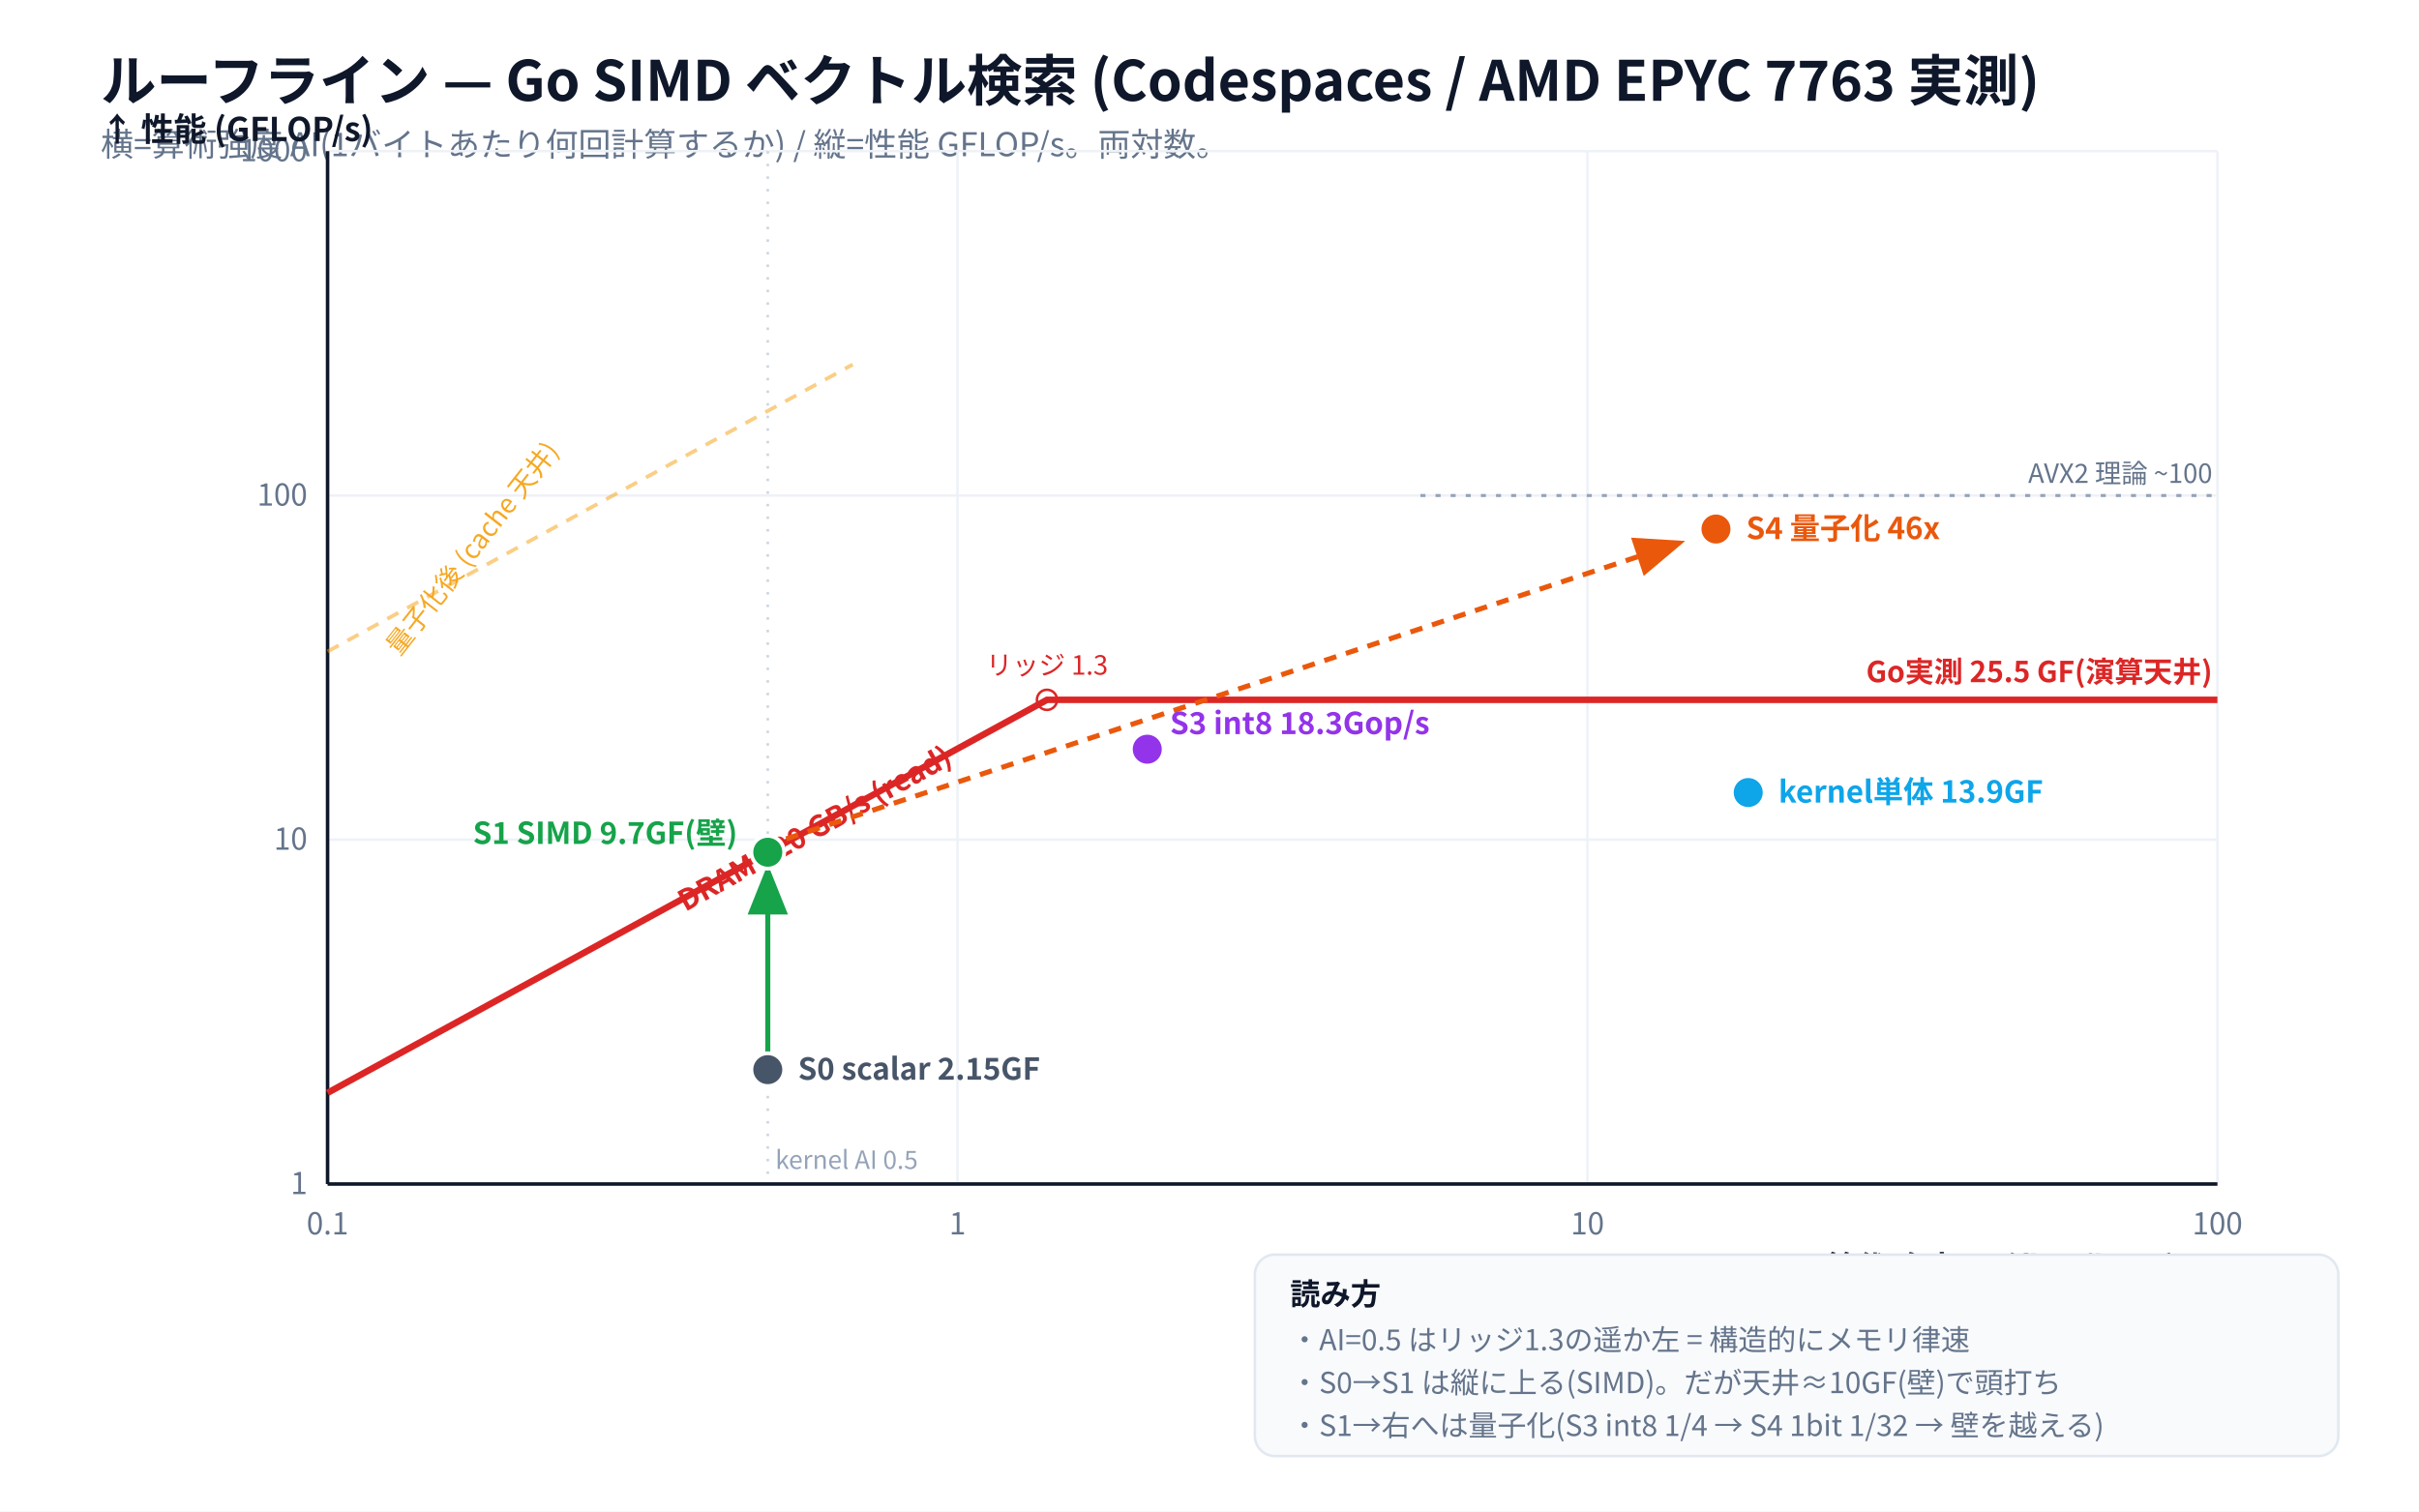
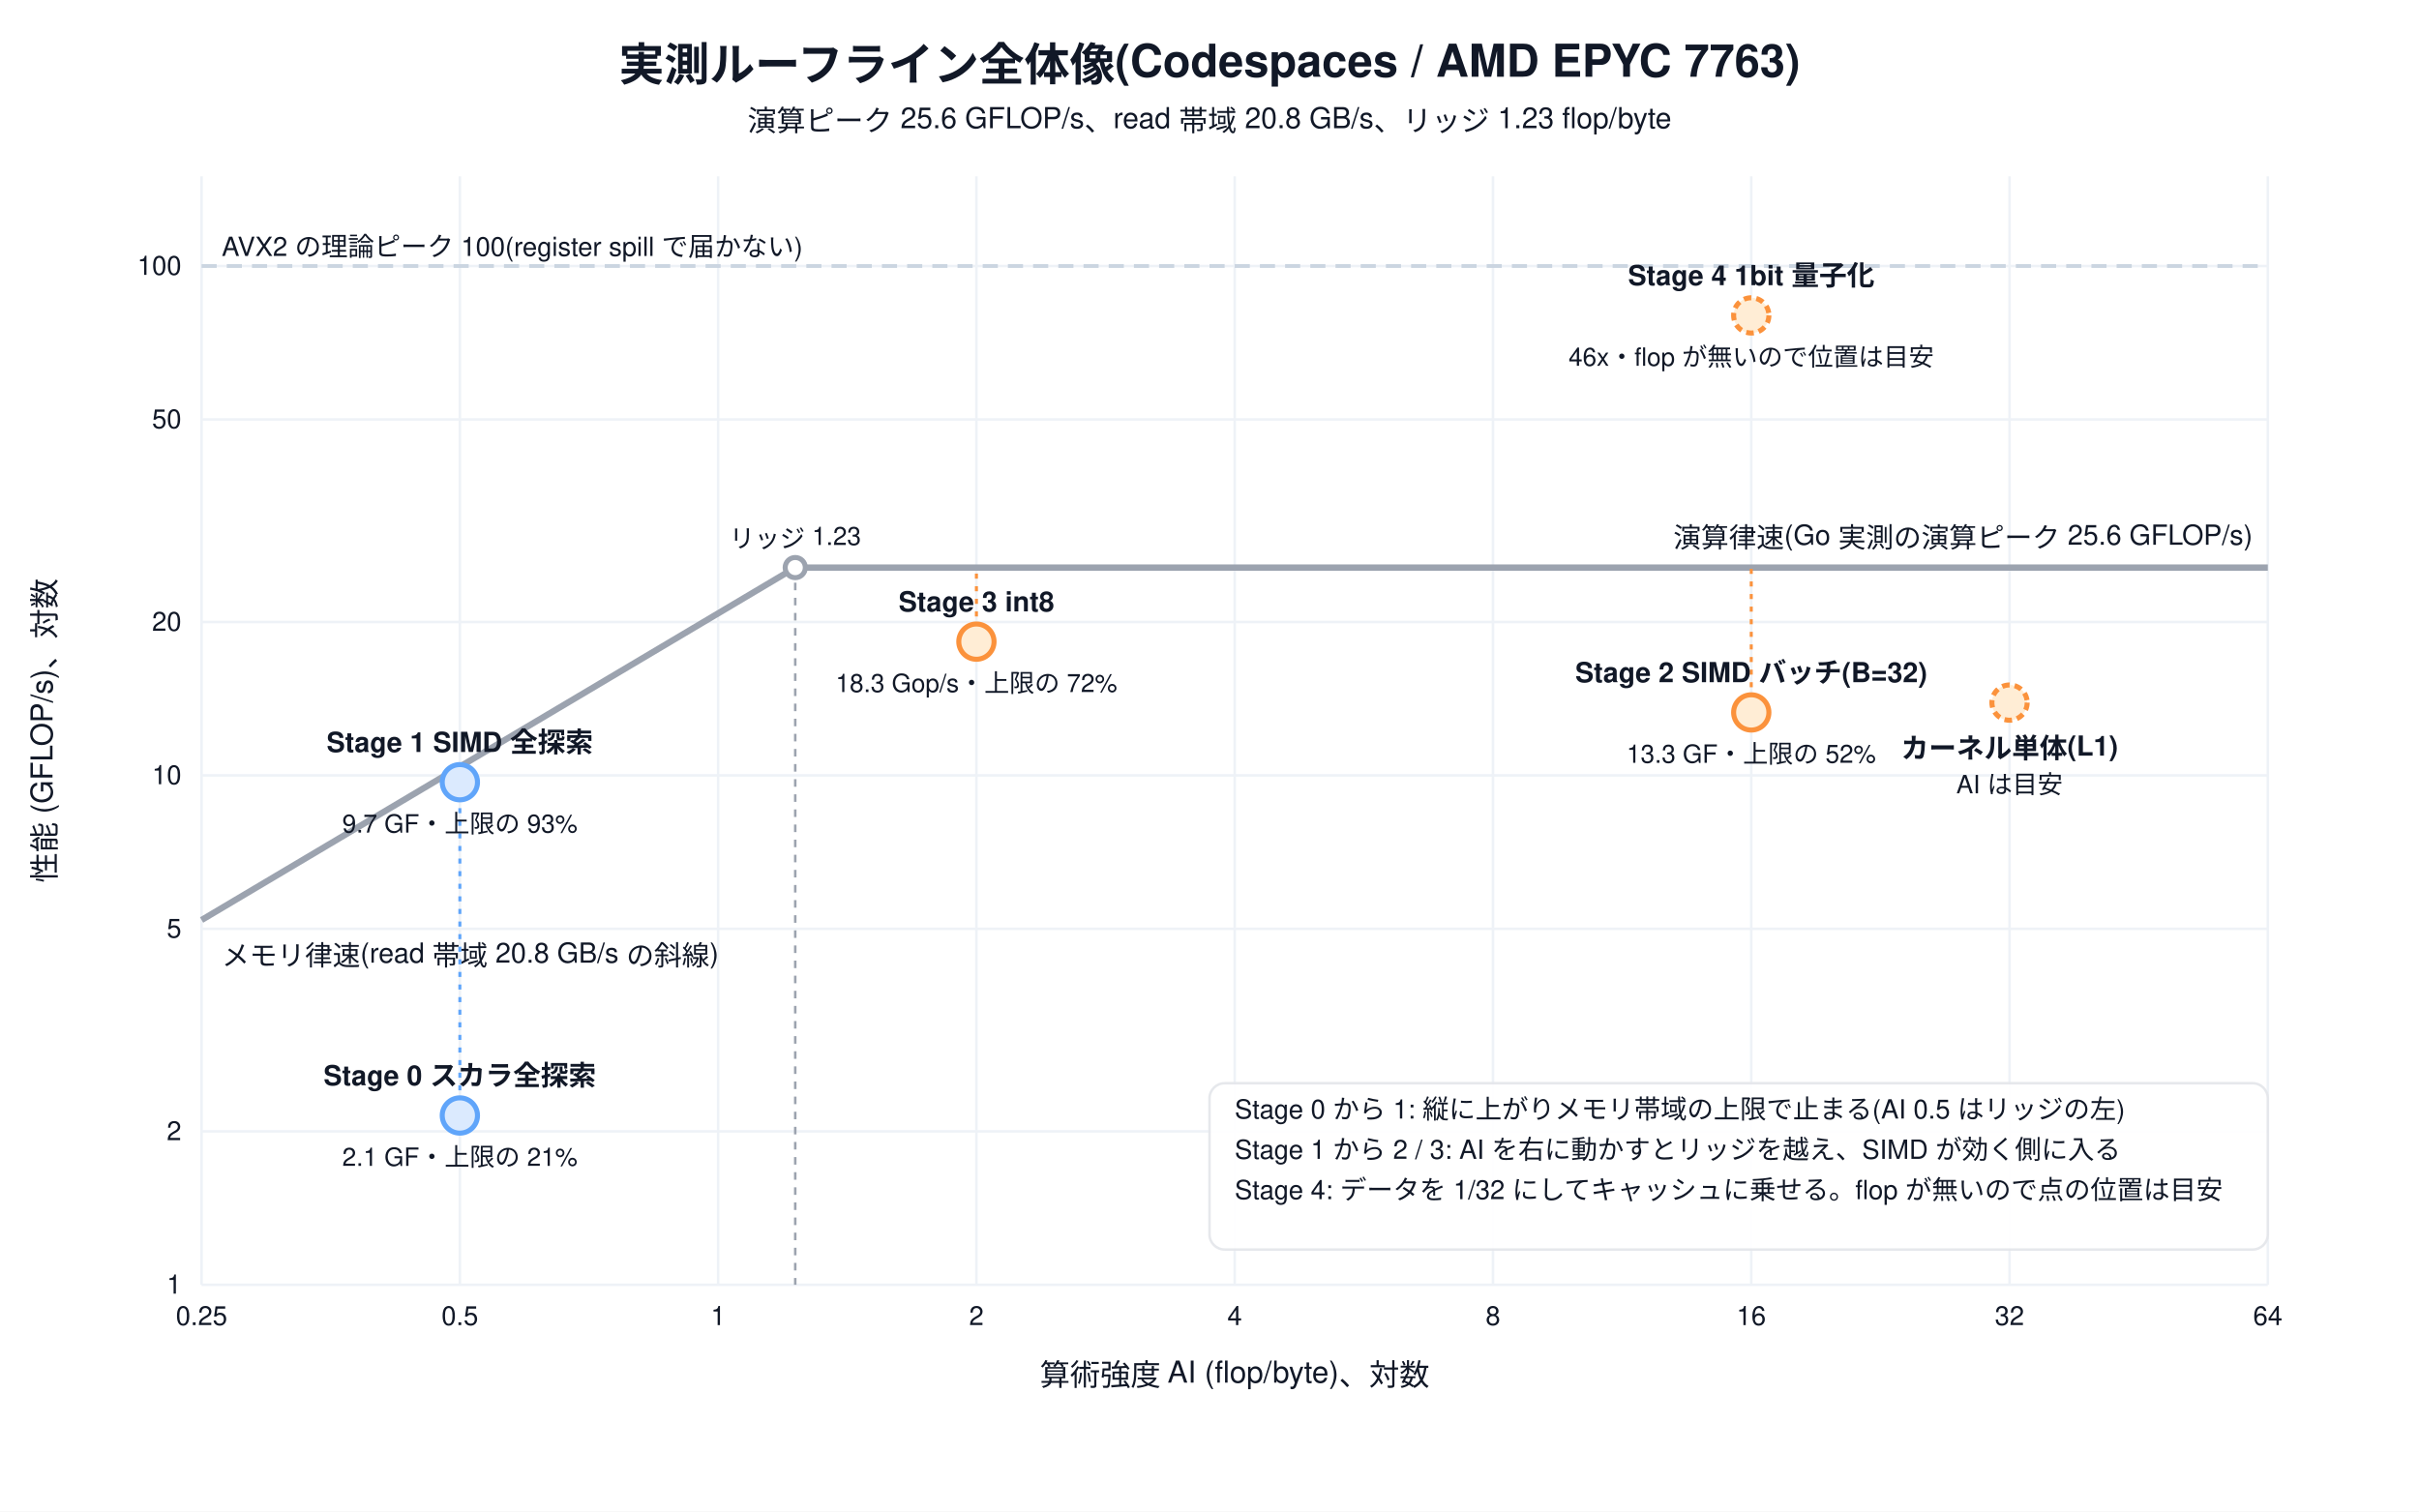
- <svg xmlns="http://www.w3.org/2000/svg" viewBox="0 0 960 600" font-family="'Hiragino Sans','Noto Sans CJK JP',sans-serif">
-   <style>.t{fill:#0f172a}.m{fill:#64748b}</style>
-   <defs>
-     <marker id="ar" markerWidth="10" markerHeight="8" refX="8" refY="4" orient="auto">
-       <polygon points="0 0,10 4,0 8" fill="#16a34a" />
-     </marker>
-     <marker id="ao" markerWidth="10" markerHeight="8" refX="8" refY="4" orient="auto">
-       <polygon points="0 0,10 4,0 8" fill="#ea580c" />
-     </marker>
-   </defs>
+ <svg xmlns="http://www.w3.org/2000/svg" viewBox="0 0 960 600">
+   <style>text{font-family:'Helvetica Neue',Helvetica,Arial,'Hiragino Sans','Hiragino Kaku Gothic ProN',sans-serif;fill:#111827}</style>
  <rect width="960" height="600" fill="#ffffff" />
-   <text x="40" y="40" font-size="22" font-weight="700" class="t">ルーフライン — Go SIMD ベクトル検索 (Codespaces / AMD EPYC 7763 実測)</text>
-   <text x="40" y="62" font-size="13" class="m">横=算術強度 AI(1バイトあたり何回計算するか) / 縦=性能 GFLOP/s。両対数。</text>
-   <line x1="130.0" y1="60" x2="130.0" y2="470" stroke="#eef2f7" />
-   <text x="130.0" y="490" font-size="12" class="m" text-anchor="middle">0.1</text>
-   <line x1="380.0" y1="60" x2="380.0" y2="470" stroke="#eef2f7" />
-   <text x="380.0" y="490" font-size="12" class="m" text-anchor="middle">1</text>
-   <line x1="630.0" y1="60" x2="630.0" y2="470" stroke="#eef2f7" />
-   <text x="630.0" y="490" font-size="12" class="m" text-anchor="middle">10</text>
-   <line x1="880.0" y1="60" x2="880.0" y2="470" stroke="#eef2f7" />
-   <text x="880.0" y="490" font-size="12" class="m" text-anchor="middle">100</text>
-   <line x1="130" y1="470.0" x2="880" y2="470.0" stroke="#eef2f7" />
-   <text x="122" y="474.0" font-size="12" class="m" text-anchor="end">1</text>
-   <line x1="130" y1="333.3" x2="880" y2="333.3" stroke="#eef2f7" />
-   <text x="122" y="337.3" font-size="12" class="m" text-anchor="end">10</text>
-   <line x1="130" y1="196.7" x2="880" y2="196.7" stroke="#eef2f7" />
-   <text x="122" y="200.7" font-size="12" class="m" text-anchor="end">100</text>
-   <line x1="130" y1="60.0" x2="880" y2="60.0" stroke="#eef2f7" />
-   <text x="122" y="64.0" font-size="12" class="m" text-anchor="end">1000</text>
-   <line x1="130" y1="470" x2="880" y2="470" stroke="#0f172a" stroke-width="1.4" />
-   <line x1="130" y1="60" x2="130" y2="470" stroke="#0f172a" stroke-width="1.4" />
-   <text x="880" y="508" font-size="13" font-weight="600" class="t" text-anchor="end">算術強度 AI (flop/byte) →</text>
-   <text x="40" y="56" font-size="13" font-weight="600" class="t">↑ 性能 (GFLOP/s)</text>
-   <path d="M 130.0 258.6 L 338.4 144.7" stroke="#f59e0b" stroke-width="1.5" stroke-dasharray="5 4" fill="none" opacity="0.5" />
-   <text x="158.5" y="260.7" font-size="10.5" fill="#f59e0b" opacity="0.9" transform="rotate(-52 158.5 260.7)">量子化後 (cache 天井)</text>
-   <line x1="563.7" y1="196.7" x2="880.0" y2="196.7" stroke="#94a3b8" stroke-width="1.2" stroke-dasharray="2 4" />
-   <text x="878.0" y="191.7" font-size="10.5" fill="#64748b" text-anchor="end">AVX2 理論 ~100</text>
-   <path d="M 130.0 433.8 L 415.5 277.8 L 880.0 277.8" stroke="#dc2626" stroke-width="2.6" fill="none" />
-   <text x="272.0" y="362.0" font-size="11.5" fill="#dc2626" font-weight="600" transform="rotate(-29 272 362)">DRAM ~20 GB/s (read)</text>
-   <text x="878.0" y="270.8" font-size="11.5" fill="#dc2626" font-weight="600" text-anchor="end">Go実測 25.5 GF(演算天井)</text>
-   <circle cx="415.5" cy="277.8" r="4" fill="none" stroke="#dc2626" />
-   <text x="415.5" y="267.8" font-size="10.5" fill="#dc2626" text-anchor="middle">リッジ 1.3</text>
-   <line x1="304.7" y1="60" x2="304.7" y2="470" stroke="#cbd5e1" stroke-width="1" stroke-dasharray="1 4" />
-   <text x="307.7" y="464" font-size="10" fill="#94a3b8">kernel AI 0.5</text>
-   <line x1="304.7" y1="418.0" x2="304.7" y2="347.0" stroke="#16a34a" stroke-width="2" marker-end="url(#ar)" />
-   <line x1="312.0" y1="333.0" x2="665.0" y2="216.0" stroke="#ea580c" stroke-width="2" stroke-dasharray="5 4" marker-end="url(#ao)" />
-   <circle cx="304.7" cy="424.6" r="6.5" fill="#475569" stroke="#fff" stroke-width="1.5" />
-   <text x="316.7" y="428.6" font-size="12" font-weight="700" fill="#475569" text-anchor="start">S0 scalar 2.15GF</text>
-   <circle cx="304.7" cy="338.3" r="6.5" fill="#16a34a" stroke="#fff" stroke-width="1.5" />
-   <text x="292.7" y="335.0" font-size="12" font-weight="700" fill="#16a34a" text-anchor="end">S1 SIMD 9.7GF(壁)</text>
-   <circle cx="693.8" cy="314.6" r="6.5" fill="#0ea5e9" stroke="#fff" stroke-width="1.5" />
-   <text x="705.8" y="318.6" font-size="12" font-weight="700" fill="#0ea5e9" text-anchor="start">kernel単体 13.9GF</text>
-   <circle cx="455.3" cy="297.4" r="6.5" fill="#9333ea" stroke="#fff" stroke-width="1.5" />
-   <text x="464.3" y="291.4" font-size="12" font-weight="700" fill="#9333ea" text-anchor="start">S3 int8 18.3Gop/s</text>
-   <circle cx="681.0" cy="210.0" r="6.5" fill="#ea580c" stroke="#fff" stroke-width="1.5" />
-   <text x="693.0" y="214.0" font-size="12" font-weight="700" fill="#ea580c" text-anchor="start">S4 量子化 46x</text>
-   <rect x="498" y="498" width="430" height="80" rx="8" fill="#f8fafc" stroke="#e2e8f0" />
-   <text x="512" y="518" font-size="12" class="t" font-weight="600">読み方</text>
-   <text x="512" y="536" font-size="11.5" class="m">・AI=0.5 はリッジ1.3の遥か左 = 構造的にメモリ律速</text>
-   <text x="512" y="553" font-size="11.5" class="m">・S0→S1 は縦に上る(SIMD)。だが天井≈10GF(壁)で頭打ち</text>
-   <text x="512" y="570" font-size="11.5" class="m">・S1→右へは量子化(S3 int8 1/4 → S4 1bit 1/32 → 壁を越える)</text>
+   <text x="480" y="32" font-size="18" font-weight="600" text-anchor="middle">実測ルーフライン全体像(Codespaces / AMD EPYC 7763)</text>
+   <text x="480" y="52" font-size="11.5" fill="#6b7280" text-anchor="middle">演算ピーク 25.6 GFLOP/s、read 帯域 20.8 GB/s、リッジ 1.23 flop/byte</text>
+   <line x1="80.0" y1="70.0" x2="80.0" y2="510.0" stroke="#eef2f7" />
+   <text x="80.0" y="526.0" font-size="10.5" fill="#6b7280" text-anchor="middle">0.25</text>
+   <line x1="182.5" y1="70.0" x2="182.5" y2="510.0" stroke="#eef2f7" />
+   <text x="182.5" y="526.0" font-size="10.5" fill="#6b7280" text-anchor="middle">0.5</text>
+   <line x1="285.0" y1="70.0" x2="285.0" y2="510.0" stroke="#eef2f7" />
+   <text x="285.0" y="526.0" font-size="10.5" fill="#6b7280" text-anchor="middle">1</text>
+   <line x1="387.5" y1="70.0" x2="387.5" y2="510.0" stroke="#eef2f7" />
+   <text x="387.5" y="526.0" font-size="10.5" fill="#6b7280" text-anchor="middle">2</text>
+   <line x1="490.0" y1="70.0" x2="490.0" y2="510.0" stroke="#eef2f7" />
+   <text x="490.0" y="526.0" font-size="10.5" fill="#6b7280" text-anchor="middle">4</text>
+   <line x1="592.5" y1="70.0" x2="592.5" y2="510.0" stroke="#eef2f7" />
+   <text x="592.5" y="526.0" font-size="10.5" fill="#6b7280" text-anchor="middle">8</text>
+   <line x1="695.0" y1="70.0" x2="695.0" y2="510.0" stroke="#eef2f7" />
+   <text x="695.0" y="526.0" font-size="10.5" fill="#6b7280" text-anchor="middle">16</text>
+   <line x1="797.5" y1="70.0" x2="797.5" y2="510.0" stroke="#eef2f7" />
+   <text x="797.5" y="526.0" font-size="10.5" fill="#6b7280" text-anchor="middle">32</text>
+   <line x1="900.0" y1="70.0" x2="900.0" y2="510.0" stroke="#eef2f7" />
+   <text x="900.0" y="526.0" font-size="10.5" fill="#6b7280" text-anchor="middle">64</text>
+   <line x1="80.0" y1="510.0" x2="900.0" y2="510.0" stroke="#eef2f7" />
+   <text x="72.0" y="513.5" font-size="10.5" fill="#6b7280" text-anchor="end">1</text>
+   <line x1="80.0" y1="449.1" x2="900.0" y2="449.1" stroke="#eef2f7" />
+   <text x="72.0" y="452.6" font-size="10.5" fill="#6b7280" text-anchor="end">2</text>
+   <line x1="80.0" y1="368.7" x2="900.0" y2="368.7" stroke="#eef2f7" />
+   <text x="72.0" y="372.2" font-size="10.5" fill="#6b7280" text-anchor="end">5</text>
+   <line x1="80.0" y1="307.8" x2="900.0" y2="307.8" stroke="#eef2f7" />
+   <text x="72.0" y="311.3" font-size="10.5" fill="#6b7280" text-anchor="end">10</text>
+   <line x1="80.0" y1="246.9" x2="900.0" y2="246.9" stroke="#eef2f7" />
+   <text x="72.0" y="250.4" font-size="10.5" fill="#6b7280" text-anchor="end">20</text>
+   <line x1="80.0" y1="166.5" x2="900.0" y2="166.5" stroke="#eef2f7" />
+   <text x="72.0" y="170.0" font-size="10.5" fill="#6b7280" text-anchor="end">50</text>
+   <line x1="80.0" y1="105.6" x2="900.0" y2="105.6" stroke="#eef2f7" />
+   <text x="72.0" y="109.1" font-size="10.5" fill="#6b7280" text-anchor="end">100</text>
+   <text x="490.0" y="550.0" font-size="12" fill="#374151" text-anchor="middle">算術強度 AI (flop/byte)、対数</text>
+   <text transform="translate(22,290.0) rotate(-90)" font-size="12" fill="#374151" text-anchor="middle">性能 (GFLOP/s)、対数</text>
+   <polyline fill="none" stroke="#9ca3af" stroke-width="2.5" points="80.0,365.2 315.6,225.3 900.0,225.3" />
+   <text x="88.0" y="383.2" font-size="11" fill="#60a5fa" text-anchor="start">メモリ律速(read 帯域 20.8 GB/s の斜線)</text>
+   <text x="894.0" y="217.3" font-size="11" fill="#fb923c" text-anchor="end">演算律速(Go 実測の演算ピーク 25.6 GFLOP/s)</text>
+   <line x1="315.6" y1="225.3" x2="315.6" y2="510.0" stroke="#9ca3af" stroke-dasharray="3 3" />
+   <circle cx="315.6" cy="225.3" r="4" fill="#ffffff" stroke="#9ca3af" stroke-width="2" />
+   <text x="315.6" y="217.3" font-size="10" fill="#6b7280" text-anchor="middle">リッジ 1.23</text>
+   <line x1="80.0" y1="105.6" x2="900.0" y2="105.6" stroke="#cbd5e1" stroke-width="1.5" stroke-dasharray="6 4" />
+   <text x="88.0" y="101.6" font-size="10.5" fill="#94a3b8" text-anchor="start">AVX2 の理論ピーク 100(register spill で届かない)</text>
+   <line x1="182.5" y1="442.8" x2="182.5" y2="304.4" stroke="#60a5fa" stroke-width="1.2" stroke-dasharray="2 3" />
+   <circle cx="182.5" cy="442.8" r="7" fill="#dbeafe" stroke="#60a5fa" stroke-width="2" />
+   <text x="182.5" y="430.8" font-size="11" font-weight="600" fill="#111827" text-anchor="middle">Stage 0 スカラ全探索</text>
+   <text x="182.5" y="462.8" font-size="10" fill="#6b7280" text-anchor="middle">2.1 GF・上限の 21%</text>
+   <line x1="182.5" y1="310.5" x2="182.5" y2="304.4" stroke="#60a5fa" stroke-width="1.2" stroke-dasharray="2 3" />
+   <circle cx="182.5" cy="310.5" r="7" fill="#dbeafe" stroke="#60a5fa" stroke-width="2" />
+   <text x="182.5" y="298.5" font-size="11" font-weight="600" fill="#111827" text-anchor="middle">Stage 1 SIMD 全探索</text>
+   <text x="182.5" y="330.5" font-size="10" fill="#6b7280" text-anchor="middle">9.7 GF・上限の 93%</text>
+   <circle cx="797.5" cy="278.9" r="7" fill="#ffedd5" stroke="#fb923c" stroke-width="2" stroke-dasharray="3 2" />
+   <text x="797.5" y="300.9" font-size="11" font-weight="600" fill="#111827" text-anchor="middle">カーネル単体(L1)</text>
+   <text x="797.5" y="314.9" font-size="10" fill="#6b7280" text-anchor="middle">AI は目安</text>
+   <line x1="695.0" y1="282.8" x2="695.0" y2="225.3" stroke="#fb923c" stroke-width="1.2" stroke-dasharray="2 3" />
+   <circle cx="695.0" cy="282.8" r="7" fill="#ffedd5" stroke="#fb923c" stroke-width="2" />
+   <text x="695.0" y="270.8" font-size="11" font-weight="600" fill="#111827" text-anchor="middle">Stage 2 SIMD バッチ(B=32)</text>
+   <text x="695.0" y="302.8" font-size="10" fill="#6b7280" text-anchor="middle">13.3 GF・上限の 52%</text>
+   <line x1="387.5" y1="254.7" x2="387.5" y2="225.3" stroke="#fb923c" stroke-width="1.2" stroke-dasharray="2 3" />
+   <circle cx="387.5" cy="254.7" r="7" fill="#ffedd5" stroke="#fb923c" stroke-width="2" />
+   <text x="387.5" y="242.7" font-size="11" font-weight="600" fill="#111827" text-anchor="middle">Stage 3 int8</text>
+   <text x="387.5" y="274.7" font-size="10" fill="#6b7280" text-anchor="middle">18.3 Gop/s・上限の 72%</text>
+   <circle cx="695.0" cy="125.2" r="7" fill="#ffedd5" stroke="#fb923c" stroke-width="2" stroke-dasharray="3 2" />
+   <text x="695.0" y="113.2" font-size="11" font-weight="600" fill="#111827" text-anchor="middle">Stage 4 1bit 量子化</text>
+   <text x="695.0" y="145.2" font-size="10" fill="#6b7280" text-anchor="middle">46x・flop が無いので位置は目安</text>
+   <rect x="480.0" y="430.0" width="420" height="66.0" rx="6" fill="#ffffff" stroke="#e5e7eb" opacity="0.95" />
+   <text x="490.0" y="444.0" font-size="10.5" fill="#374151">Stage 0 から 1: 縦に上がりメモリ帯域の上限で止まる(AI 0.5 はリッジの左)</text>
+   <text x="490.0" y="460.0" font-size="10.5" fill="#374151">Stage 1 から 2 / 3: AI を右に動かすとリッジを越え、SIMD が効く側に入る</text>
+   <text x="490.0" y="476.0" font-size="10.5" fill="#374151">Stage 4: データを 1/32 にしてキャッシュに乗せる。flop が無いので点の位置は目安</text>
</svg>
